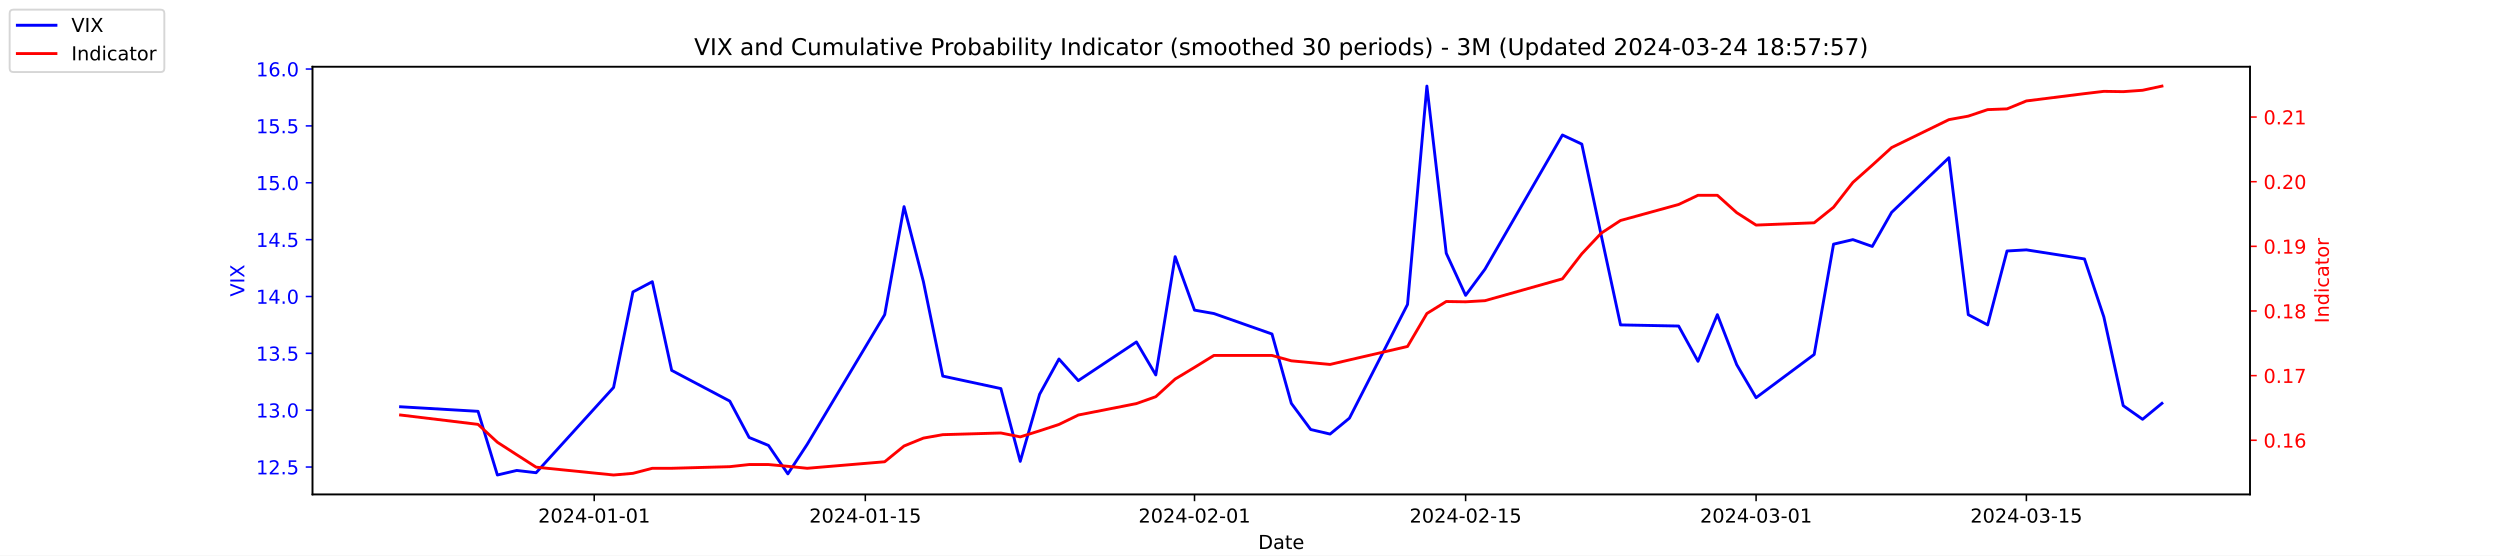
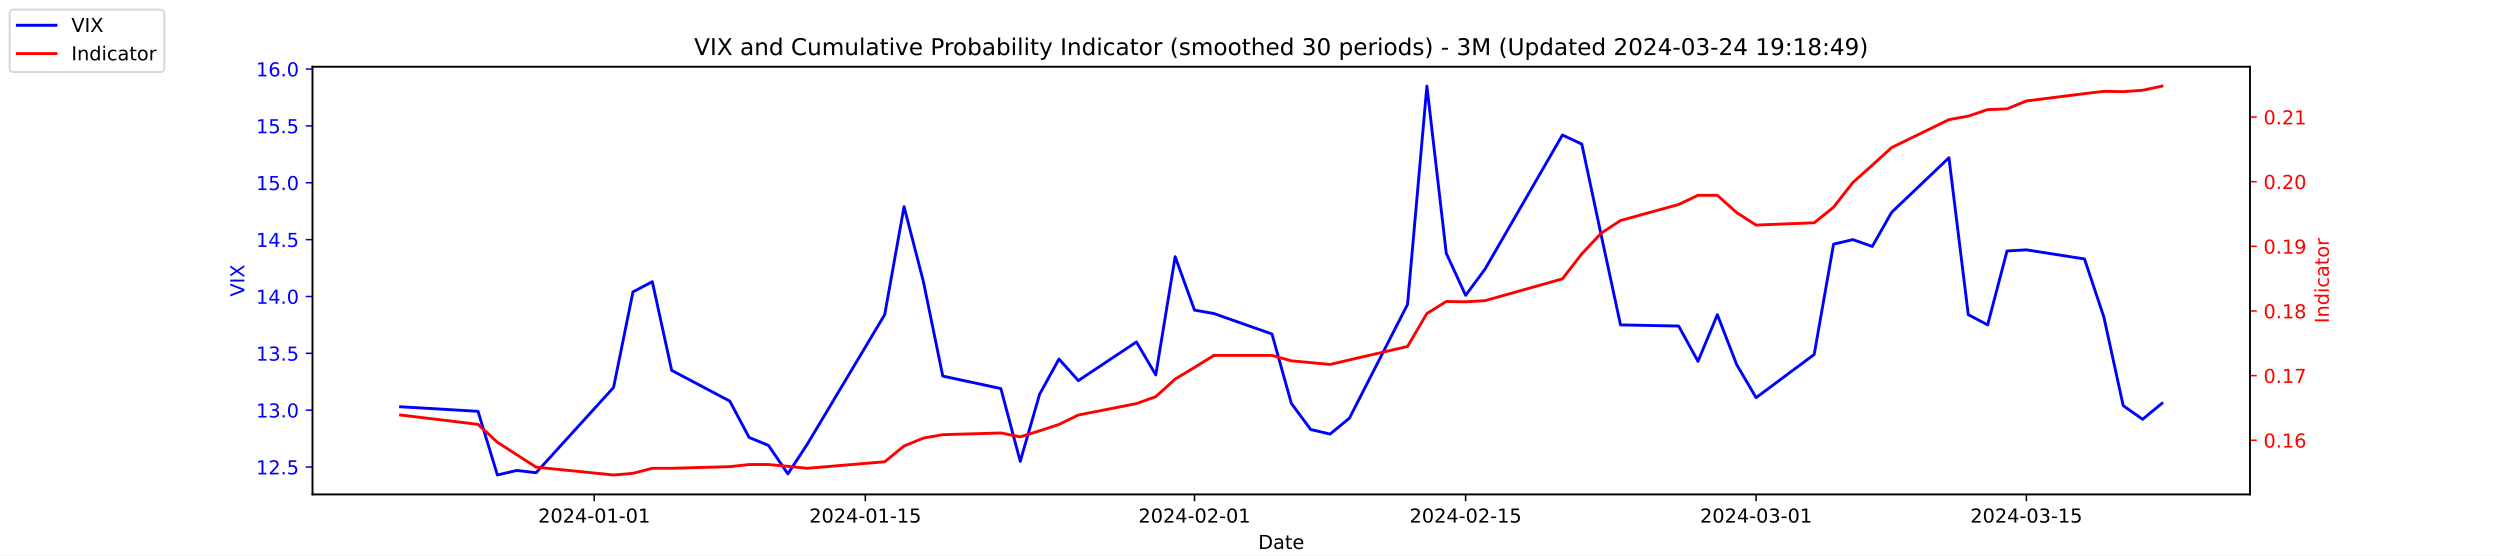
<svg xmlns="http://www.w3.org/2000/svg" xmlns:xlink="http://www.w3.org/1999/xlink" width="1296pt" height="288pt" viewBox="0 0 1296 288" version="1.1">
  <defs>
    <style type="text/css">*{stroke-linejoin: round; stroke-linecap: butt}</style>
  </defs>
  <g id="figure_1">
    <g id="patch_1">
      <path d="M 0 288  L 1296 288  L 1296 0  L 0 0  z " style="fill: #ffffff" />
    </g>
    <g id="axes_1">
      <g id="patch_2">
        <path d="M 162 256.32  L 1166.4 256.32  L 1166.4 34.56  L 162 34.56  z " style="fill: #ffffff" />
      </g>
      <g id="matplotlib.axis_1">
        <g id="xtick_1">
          <g id="line2d_1">
            <defs>
-               <path id="m74b3e42555" d="M 0 0  L 0 3.5  " style="stroke: #000000; stroke-width: 0.8" />
+               <path id="mcdd5b295e4" d="M 0 0  L 0 3.5  " style="stroke: #000000; stroke-width: 0.8" />
            </defs>
            <g>
-               <use xlink:href="#m74b3e42555" x="308.04" y="256.32" style="stroke: #000000; stroke-width: 0.8" />
+               <use xlink:href="#mcdd5b295e4" x="308.04" y="256.32" style="stroke: #000000; stroke-width: 0.8" />
            </g>
          </g>
          <g id="text_1">
            <g transform="translate(278.9824 270.9184) scale(0.1 -0.1)">
              <defs>
                <path id="DejaVuSans-32" d="M 1228 531  L 3431 531  L 3431 0  L 469 0  L 469 531  Q 828 903 1448 1529  Q 2069 2156 2228 2338  Q 2531 2678 2651 2914  Q 2772 3150 2772 3378  Q 2772 3750 2511 3984  Q 2250 4219 1831 4219  Q 1534 4219 1204 4116  Q 875 4013 500 3803  L 500 4441  Q 881 4594 1212 4672  Q 1544 4750 1819 4750  Q 2544 4750 2975 4387  Q 3406 4025 3406 3419  Q 3406 3131 3298 2873  Q 3191 2616 2906 2266  Q 2828 2175 2409 1742  Q 1991 1309 1228 531  z " transform="scale(0.015625)" />
                <path id="DejaVuSans-30" d="M 2034 4250  Q 1547 4250 1301 3770  Q 1056 3291 1056 2328  Q 1056 1369 1301 889  Q 1547 409 2034 409  Q 2525 409 2770 889  Q 3016 1369 3016 2328  Q 3016 3291 2770 3770  Q 2525 4250 2034 4250  z M 2034 4750  Q 2819 4750 3233 4129  Q 3647 3509 3647 2328  Q 3647 1150 3233 529  Q 2819 -91 2034 -91  Q 1250 -91 836 529  Q 422 1150 422 2328  Q 422 3509 836 4129  Q 1250 4750 2034 4750  z " transform="scale(0.015625)" />
                <path id="DejaVuSans-34" d="M 2419 4116  L 825 1625  L 2419 1625  L 2419 4116  z M 2253 4666  L 3047 4666  L 3047 1625  L 3713 1625  L 3713 1100  L 3047 1100  L 3047 0  L 2419 0  L 2419 1100  L 313 1100  L 313 1709  L 2253 4666  z " transform="scale(0.015625)" />
                <path id="DejaVuSans-2d" d="M 313 2009  L 1997 2009  L 1997 1497  L 313 1497  L 313 2009  z " transform="scale(0.015625)" />
                <path id="DejaVuSans-31" d="M 794 531  L 1825 531  L 1825 4091  L 703 3866  L 703 4441  L 1819 4666  L 2450 4666  L 2450 531  L 3481 531  L 3481 0  L 794 0  L 794 531  z " transform="scale(0.015625)" />
              </defs>
              <use xlink:href="#DejaVuSans-32" />
              <use xlink:href="#DejaVuSans-30" x="63.623" />
              <use xlink:href="#DejaVuSans-32" x="127.246" />
              <use xlink:href="#DejaVuSans-34" x="190.869" />
              <use xlink:href="#DejaVuSans-2d" x="254.492" />
              <use xlink:href="#DejaVuSans-30" x="290.576" />
              <use xlink:href="#DejaVuSans-31" x="354.199" />
              <use xlink:href="#DejaVuSans-2d" x="417.822" />
              <use xlink:href="#DejaVuSans-30" x="453.906" />
              <use xlink:href="#DejaVuSans-31" x="517.529" />
            </g>
          </g>
        </g>
        <g id="xtick_2">
          <g id="line2d_2">
            <g>
-               <use xlink:href="#m74b3e42555" x="448.58" y="256.32" style="stroke: #000000; stroke-width: 0.8" />
+               <use xlink:href="#mcdd5b295e4" x="448.58" y="256.32" style="stroke: #000000; stroke-width: 0.8" />
            </g>
          </g>
          <g id="text_2">
            <g transform="translate(419.5222 270.9184) scale(0.1 -0.1)">
              <defs>
                <path id="DejaVuSans-35" d="M 691 4666  L 3169 4666  L 3169 4134  L 1269 4134  L 1269 2991  Q 1406 3038 1543 3061  Q 1681 3084 1819 3084  Q 2600 3084 3056 2656  Q 3513 2228 3513 1497  Q 3513 744 3044 326  Q 2575 -91 1722 -91  Q 1428 -91 1123 -41  Q 819 9 494 109  L 494 744  Q 775 591 1075 516  Q 1375 441 1709 441  Q 2250 441 2565 725  Q 2881 1009 2881 1497  Q 2881 1984 2565 2268  Q 2250 2553 1709 2553  Q 1456 2553 1204 2497  Q 953 2441 691 2322  L 691 4666  z " transform="scale(0.015625)" />
              </defs>
              <use xlink:href="#DejaVuSans-32" />
              <use xlink:href="#DejaVuSans-30" x="63.623" />
              <use xlink:href="#DejaVuSans-32" x="127.246" />
              <use xlink:href="#DejaVuSans-34" x="190.869" />
              <use xlink:href="#DejaVuSans-2d" x="254.492" />
              <use xlink:href="#DejaVuSans-30" x="290.576" />
              <use xlink:href="#DejaVuSans-31" x="354.199" />
              <use xlink:href="#DejaVuSans-2d" x="417.822" />
              <use xlink:href="#DejaVuSans-31" x="453.906" />
              <use xlink:href="#DejaVuSans-35" x="517.529" />
            </g>
          </g>
        </g>
        <g id="xtick_3">
          <g id="line2d_3">
            <g>
-               <use xlink:href="#m74b3e42555" x="619.236" y="256.32" style="stroke: #000000; stroke-width: 0.8" />
+               <use xlink:href="#mcdd5b295e4" x="619.236" y="256.32" style="stroke: #000000; stroke-width: 0.8" />
            </g>
          </g>
          <g id="text_3">
            <g transform="translate(590.1778 270.9184) scale(0.1 -0.1)">
              <use xlink:href="#DejaVuSans-32" />
              <use xlink:href="#DejaVuSans-30" x="63.623" />
              <use xlink:href="#DejaVuSans-32" x="127.246" />
              <use xlink:href="#DejaVuSans-34" x="190.869" />
              <use xlink:href="#DejaVuSans-2d" x="254.492" />
              <use xlink:href="#DejaVuSans-30" x="290.576" />
              <use xlink:href="#DejaVuSans-32" x="354.199" />
              <use xlink:href="#DejaVuSans-2d" x="417.822" />
              <use xlink:href="#DejaVuSans-30" x="453.906" />
              <use xlink:href="#DejaVuSans-31" x="517.529" />
            </g>
          </g>
        </g>
        <g id="xtick_4">
          <g id="line2d_4">
            <g>
-               <use xlink:href="#m74b3e42555" x="759.775" y="256.32" style="stroke: #000000; stroke-width: 0.8" />
+               <use xlink:href="#mcdd5b295e4" x="759.775" y="256.32" style="stroke: #000000; stroke-width: 0.8" />
            </g>
          </g>
          <g id="text_4">
            <g transform="translate(730.7177 270.9184) scale(0.1 -0.1)">
              <use xlink:href="#DejaVuSans-32" />
              <use xlink:href="#DejaVuSans-30" x="63.623" />
              <use xlink:href="#DejaVuSans-32" x="127.246" />
              <use xlink:href="#DejaVuSans-34" x="190.869" />
              <use xlink:href="#DejaVuSans-2d" x="254.492" />
              <use xlink:href="#DejaVuSans-30" x="290.576" />
              <use xlink:href="#DejaVuSans-32" x="354.199" />
              <use xlink:href="#DejaVuSans-2d" x="417.822" />
              <use xlink:href="#DejaVuSans-31" x="453.906" />
              <use xlink:href="#DejaVuSans-35" x="517.529" />
            </g>
          </g>
        </g>
        <g id="xtick_5">
          <g id="line2d_5">
            <g>
-               <use xlink:href="#m74b3e42555" x="910.354" y="256.32" style="stroke: #000000; stroke-width: 0.8" />
+               <use xlink:href="#mcdd5b295e4" x="910.354" y="256.32" style="stroke: #000000; stroke-width: 0.8" />
            </g>
          </g>
          <g id="text_5">
            <g transform="translate(881.2961 270.9184) scale(0.1 -0.1)">
              <defs>
                <path id="DejaVuSans-33" d="M 2597 2516  Q 3050 2419 3304 2112  Q 3559 1806 3559 1356  Q 3559 666 3084 287  Q 2609 -91 1734 -91  Q 1441 -91 1130 -33  Q 819 25 488 141  L 488 750  Q 750 597 1062 519  Q 1375 441 1716 441  Q 2309 441 2620 675  Q 2931 909 2931 1356  Q 2931 1769 2642 2001  Q 2353 2234 1838 2234  L 1294 2234  L 1294 2753  L 1863 2753  Q 2328 2753 2575 2939  Q 2822 3125 2822 3475  Q 2822 3834 2567 4026  Q 2313 4219 1838 4219  Q 1578 4219 1281 4162  Q 984 4106 628 3988  L 628 4550  Q 988 4650 1302 4700  Q 1616 4750 1894 4750  Q 2613 4750 3031 4423  Q 3450 4097 3450 3541  Q 3450 3153 3228 2886  Q 3006 2619 2597 2516  z " transform="scale(0.015625)" />
              </defs>
              <use xlink:href="#DejaVuSans-32" />
              <use xlink:href="#DejaVuSans-30" x="63.623" />
              <use xlink:href="#DejaVuSans-32" x="127.246" />
              <use xlink:href="#DejaVuSans-34" x="190.869" />
              <use xlink:href="#DejaVuSans-2d" x="254.492" />
              <use xlink:href="#DejaVuSans-30" x="290.576" />
              <use xlink:href="#DejaVuSans-33" x="354.199" />
              <use xlink:href="#DejaVuSans-2d" x="417.822" />
              <use xlink:href="#DejaVuSans-30" x="453.906" />
              <use xlink:href="#DejaVuSans-31" x="517.529" />
            </g>
          </g>
        </g>
        <g id="xtick_6">
          <g id="line2d_6">
            <g>
-               <use xlink:href="#m74b3e42555" x="1050.476" y="256.32" style="stroke: #000000; stroke-width: 0.8" />
+               <use xlink:href="#mcdd5b295e4" x="1050.476" y="256.32" style="stroke: #000000; stroke-width: 0.8" />
            </g>
          </g>
          <g id="text_6">
            <g transform="translate(1021.418 270.9184) scale(0.1 -0.1)">
              <use xlink:href="#DejaVuSans-32" />
              <use xlink:href="#DejaVuSans-30" x="63.623" />
              <use xlink:href="#DejaVuSans-32" x="127.246" />
              <use xlink:href="#DejaVuSans-34" x="190.869" />
              <use xlink:href="#DejaVuSans-2d" x="254.492" />
              <use xlink:href="#DejaVuSans-30" x="290.576" />
              <use xlink:href="#DejaVuSans-33" x="354.199" />
              <use xlink:href="#DejaVuSans-2d" x="417.822" />
              <use xlink:href="#DejaVuSans-31" x="453.906" />
              <use xlink:href="#DejaVuSans-35" x="517.529" />
            </g>
          </g>
        </g>
        <g id="text_7">
          <g transform="translate(652.2492 284.5966) scale(0.1 -0.1)">
            <defs>
              <path id="DejaVuSans-44" d="M 1259 4147  L 1259 519  L 2022 519  Q 2988 519 3436 956  Q 3884 1394 3884 2338  Q 3884 3275 3436 3711  Q 2988 4147 2022 4147  L 1259 4147  z M 628 4666  L 1925 4666  Q 3281 4666 3915 4102  Q 4550 3538 4550 2338  Q 4550 1131 3912 565  Q 3275 0 1925 0  L 628 0  L 628 4666  z " transform="scale(0.015625)" />
              <path id="DejaVuSans-61" d="M 2194 1759  Q 1497 1759 1228 1600  Q 959 1441 959 1056  Q 959 750 1161 570  Q 1363 391 1709 391  Q 2188 391 2477 730  Q 2766 1069 2766 1631  L 2766 1759  L 2194 1759  z M 3341 1997  L 3341 0  L 2766 0  L 2766 531  Q 2569 213 2275 61  Q 1981 -91 1556 -91  Q 1019 -91 701 211  Q 384 513 384 1019  Q 384 1609 779 1909  Q 1175 2209 1959 2209  L 2766 2209  L 2766 2266  Q 2766 2663 2505 2880  Q 2244 3097 1772 3097  Q 1472 3097 1187 3025  Q 903 2953 641 2809  L 641 3341  Q 956 3463 1253 3523  Q 1550 3584 1831 3584  Q 2591 3584 2966 3190  Q 3341 2797 3341 1997  z " transform="scale(0.015625)" />
              <path id="DejaVuSans-74" d="M 1172 4494  L 1172 3500  L 2356 3500  L 2356 3053  L 1172 3053  L 1172 1153  Q 1172 725 1289 603  Q 1406 481 1766 481  L 2356 481  L 2356 0  L 1766 0  Q 1100 0 847 248  Q 594 497 594 1153  L 594 3053  L 172 3053  L 172 3500  L 594 3500  L 594 4494  L 1172 4494  z " transform="scale(0.015625)" />
              <path id="DejaVuSans-65" d="M 3597 1894  L 3597 1613  L 953 1613  Q 991 1019 1311 708  Q 1631 397 2203 397  Q 2534 397 2845 478  Q 3156 559 3463 722  L 3463 178  Q 3153 47 2828 -22  Q 2503 -91 2169 -91  Q 1331 -91 842 396  Q 353 884 353 1716  Q 353 2575 817 3079  Q 1281 3584 2069 3584  Q 2775 3584 3186 3129  Q 3597 2675 3597 1894  z M 3022 2063  Q 3016 2534 2758 2815  Q 2500 3097 2075 3097  Q 1594 3097 1305 2825  Q 1016 2553 972 2059  L 3022 2063  z " transform="scale(0.015625)" />
            </defs>
            <use xlink:href="#DejaVuSans-44" />
            <use xlink:href="#DejaVuSans-61" x="77.002" />
            <use xlink:href="#DejaVuSans-74" x="138.281" />
            <use xlink:href="#DejaVuSans-65" x="177.49" />
          </g>
        </g>
      </g>
      <g id="matplotlib.axis_2">
        <g id="ytick_1">
          <g id="line2d_7">
            <defs>
-               <path id="m7eabd8a2c5" d="M 0 0  L -3.5 0  " style="stroke: #0000ff; stroke-width: 0.8" />
+               <path id="m367498efa2" d="M 0 0  L -3.5 0  " style="stroke: #0000ff; stroke-width: 0.8" />
            </defs>
            <g>
-               <use xlink:href="#m7eabd8a2c5" x="162" y="242.114" style="fill: #0000ff; stroke: #0000ff; stroke-width: 0.8" />
+               <use xlink:href="#m367498efa2" x="162" y="242.114" style="fill: #0000ff; stroke: #0000ff; stroke-width: 0.8" />
            </g>
          </g>
          <g id="text_8">
            <g style="fill: #0000ff" transform="translate(132.7344 245.9129) scale(0.1 -0.1)">
              <defs>
                <path id="DejaVuSans-2e" d="M 684 794  L 1344 794  L 1344 0  L 684 0  L 684 794  z " transform="scale(0.015625)" />
              </defs>
              <use xlink:href="#DejaVuSans-31" />
              <use xlink:href="#DejaVuSans-32" x="63.623" />
              <use xlink:href="#DejaVuSans-2e" x="127.246" />
              <use xlink:href="#DejaVuSans-35" x="159.033" />
            </g>
          </g>
        </g>
        <g id="ytick_2">
          <g id="line2d_8">
            <g>
-               <use xlink:href="#m7eabd8a2c5" x="162" y="212.64" style="fill: #0000ff; stroke: #0000ff; stroke-width: 0.8" />
+               <use xlink:href="#m367498efa2" x="162" y="212.64" style="fill: #0000ff; stroke: #0000ff; stroke-width: 0.8" />
            </g>
          </g>
          <g id="text_9">
            <g style="fill: #0000ff" transform="translate(132.7344 216.4392) scale(0.1 -0.1)">
              <use xlink:href="#DejaVuSans-31" />
              <use xlink:href="#DejaVuSans-33" x="63.623" />
              <use xlink:href="#DejaVuSans-2e" x="127.246" />
              <use xlink:href="#DejaVuSans-30" x="159.033" />
            </g>
          </g>
        </g>
        <g id="ytick_3">
          <g id="line2d_9">
            <g>
-               <use xlink:href="#m7eabd8a2c5" x="162" y="183.166" style="fill: #0000ff; stroke: #0000ff; stroke-width: 0.8" />
+               <use xlink:href="#m367498efa2" x="162" y="183.166" style="fill: #0000ff; stroke: #0000ff; stroke-width: 0.8" />
            </g>
          </g>
          <g id="text_10">
            <g style="fill: #0000ff" transform="translate(132.7344 186.9656) scale(0.1 -0.1)">
              <use xlink:href="#DejaVuSans-31" />
              <use xlink:href="#DejaVuSans-33" x="63.623" />
              <use xlink:href="#DejaVuSans-2e" x="127.246" />
              <use xlink:href="#DejaVuSans-35" x="159.033" />
            </g>
          </g>
        </g>
        <g id="ytick_4">
          <g id="line2d_10">
            <g>
-               <use xlink:href="#m7eabd8a2c5" x="162" y="153.693" style="fill: #0000ff; stroke: #0000ff; stroke-width: 0.8" />
+               <use xlink:href="#m367498efa2" x="162" y="153.693" style="fill: #0000ff; stroke: #0000ff; stroke-width: 0.8" />
            </g>
          </g>
          <g id="text_11">
            <g style="fill: #0000ff" transform="translate(132.7344 157.4919) scale(0.1 -0.1)">
              <use xlink:href="#DejaVuSans-31" />
              <use xlink:href="#DejaVuSans-34" x="63.623" />
              <use xlink:href="#DejaVuSans-2e" x="127.246" />
              <use xlink:href="#DejaVuSans-30" x="159.033" />
            </g>
          </g>
        </g>
        <g id="ytick_5">
          <g id="line2d_11">
            <g>
-               <use xlink:href="#m7eabd8a2c5" x="162" y="124.219" style="fill: #0000ff; stroke: #0000ff; stroke-width: 0.8" />
+               <use xlink:href="#m367498efa2" x="162" y="124.219" style="fill: #0000ff; stroke: #0000ff; stroke-width: 0.8" />
            </g>
          </g>
          <g id="text_12">
            <g style="fill: #0000ff" transform="translate(132.7344 128.0182) scale(0.1 -0.1)">
              <use xlink:href="#DejaVuSans-31" />
              <use xlink:href="#DejaVuSans-34" x="63.623" />
              <use xlink:href="#DejaVuSans-2e" x="127.246" />
              <use xlink:href="#DejaVuSans-35" x="159.033" />
            </g>
          </g>
        </g>
        <g id="ytick_6">
          <g id="line2d_12">
            <g>
-               <use xlink:href="#m7eabd8a2c5" x="162" y="94.745" style="fill: #0000ff; stroke: #0000ff; stroke-width: 0.8" />
+               <use xlink:href="#m367498efa2" x="162" y="94.745" style="fill: #0000ff; stroke: #0000ff; stroke-width: 0.8" />
            </g>
          </g>
          <g id="text_13">
            <g style="fill: #0000ff" transform="translate(132.7344 98.5445) scale(0.1 -0.1)">
              <use xlink:href="#DejaVuSans-31" />
              <use xlink:href="#DejaVuSans-35" x="63.623" />
              <use xlink:href="#DejaVuSans-2e" x="127.246" />
              <use xlink:href="#DejaVuSans-30" x="159.033" />
            </g>
          </g>
        </g>
        <g id="ytick_7">
          <g id="line2d_13">
            <g>
-               <use xlink:href="#m7eabd8a2c5" x="162" y="65.272" style="fill: #0000ff; stroke: #0000ff; stroke-width: 0.8" />
+               <use xlink:href="#m367498efa2" x="162" y="65.272" style="fill: #0000ff; stroke: #0000ff; stroke-width: 0.8" />
            </g>
          </g>
          <g id="text_14">
            <g style="fill: #0000ff" transform="translate(132.7344 69.07082) scale(0.1 -0.1)">
              <use xlink:href="#DejaVuSans-31" />
              <use xlink:href="#DejaVuSans-35" x="63.623" />
              <use xlink:href="#DejaVuSans-2e" x="127.246" />
              <use xlink:href="#DejaVuSans-35" x="159.033" />
            </g>
          </g>
        </g>
        <g id="ytick_8">
          <g id="line2d_14">
            <g>
-               <use xlink:href="#m7eabd8a2c5" x="162" y="35.798" style="fill: #0000ff; stroke: #0000ff; stroke-width: 0.8" />
+               <use xlink:href="#m367498efa2" x="162" y="35.798" style="fill: #0000ff; stroke: #0000ff; stroke-width: 0.8" />
            </g>
          </g>
          <g id="text_15">
            <g style="fill: #0000ff" transform="translate(132.7344 39.59714) scale(0.1 -0.1)">
              <defs>
                <path id="DejaVuSans-36" d="M 2113 2584  Q 1688 2584 1439 2293  Q 1191 2003 1191 1497  Q 1191 994 1439 701  Q 1688 409 2113 409  Q 2538 409 2786 701  Q 3034 994 3034 1497  Q 3034 2003 2786 2293  Q 2538 2584 2113 2584  z M 3366 4563  L 3366 3988  Q 3128 4100 2886 4159  Q 2644 4219 2406 4219  Q 1781 4219 1451 3797  Q 1122 3375 1075 2522  Q 1259 2794 1537 2939  Q 1816 3084 2150 3084  Q 2853 3084 3261 2657  Q 3669 2231 3669 1497  Q 3669 778 3244 343  Q 2819 -91 2113 -91  Q 1303 -91 875 529  Q 447 1150 447 2328  Q 447 3434 972 4092  Q 1497 4750 2381 4750  Q 2619 4750 2861 4703  Q 3103 4656 3366 4563  z " transform="scale(0.015625)" />
              </defs>
              <use xlink:href="#DejaVuSans-31" />
              <use xlink:href="#DejaVuSans-36" x="63.623" />
              <use xlink:href="#DejaVuSans-2e" x="127.246" />
              <use xlink:href="#DejaVuSans-30" x="159.033" />
            </g>
          </g>
        </g>
        <g id="text_16">
          <g style="fill: #0000ff" transform="translate(126.6547 153.7603) rotate(-90) scale(0.1 -0.1)">
            <defs>
              <path id="DejaVuSans-56" d="M 1831 0  L 50 4666  L 709 4666  L 2188 738  L 3669 4666  L 4325 4666  L 2547 0  L 1831 0  z " transform="scale(0.015625)" />
              <path id="DejaVuSans-49" d="M 628 4666  L 1259 4666  L 1259 0  L 628 0  L 628 4666  z " transform="scale(0.015625)" />
              <path id="DejaVuSans-58" d="M 403 4666  L 1081 4666  L 2241 2931  L 3406 4666  L 4084 4666  L 2584 2425  L 4184 0  L 3506 0  L 2194 1984  L 872 0  L 191 0  L 1856 2491  L 403 4666  z " transform="scale(0.015625)" />
            </defs>
            <use xlink:href="#DejaVuSans-56" />
            <use xlink:href="#DejaVuSans-49" x="68.408" />
            <use xlink:href="#DejaVuSans-58" x="97.9" />
          </g>
        </g>
      </g>
      <g id="line2d_15">
-         <path d="M 207.655 210.872  L 247.809 213.23  L 257.847 246.24  L 267.886 243.882  L 277.924 245.061  L 318.079 200.851  L 328.117 151.335  L 338.156 146.029  L 348.194 192.008  L 378.31 207.924  L 388.349 226.787  L 398.387 230.914  L 408.426 245.651  L 418.464 230.324  L 458.619 163.124  L 468.657 107.124  L 478.696 146.029  L 488.734 194.956  L 518.85 201.44  L 528.889 239.166  L 538.927 204.387  L 548.966 186.114  L 559.004 197.314  L 589.12 177.272  L 599.158 194.366  L 609.197 133.061  L 619.236 160.766  L 629.274 162.535  L 659.39 173.145  L 669.428 209.103  L 679.467 222.661  L 689.506 225.019  L 699.544 216.766  L 729.66 157.819  L 739.698 44.64  L 749.737 131.293  L 759.775 153.103  L 769.814 139.545  L 809.968 69.987  L 820.007 74.703  L 830.045 121.861  L 840.084 168.429  L 870.2 169.019  L 880.238 187.293  L 890.277 163.124  L 900.315 189.061  L 910.354 206.156  L 940.47 183.756  L 950.508 126.577  L 960.547 124.219  L 970.585 127.756  L 980.624 110.072  L 1010.321 81.777  L 1020.36 163.124  L 1030.398 168.429  L 1040.437 130.114  L 1050.476 129.524  L 1080.591 134.24  L 1090.63 164.303  L 1100.668 210.282  L 1110.707 217.356  L 1120.745 209.103  " clip-path="url(#pe6e6f83415)" style="fill: none; stroke: #0000ff; stroke-width: 1.5; stroke-linecap: square" />
+         <path d="M 207.655 210.872  L 247.809 213.23  L 257.847 246.24  L 267.886 243.882  L 277.924 245.061  L 318.079 200.851  L 328.117 151.335  L 338.156 146.029  L 348.194 192.008  L 378.31 207.924  L 388.349 226.787  L 398.387 230.914  L 408.426 245.651  L 418.464 230.324  L 458.619 163.124  L 468.657 107.124  L 478.696 146.029  L 488.734 194.956  L 518.85 201.44  L 528.889 239.166  L 538.927 204.387  L 548.966 186.114  L 559.004 197.314  L 589.12 177.272  L 599.158 194.366  L 609.197 133.061  L 619.236 160.766  L 629.274 162.535  L 659.39 173.145  L 669.428 209.103  L 679.467 222.661  L 689.506 225.019  L 699.544 216.766  L 729.66 157.819  L 739.698 44.64  L 749.737 131.293  L 759.775 153.103  L 769.814 139.545  L 809.968 69.987  L 820.007 74.703  L 830.045 121.861  L 840.084 168.429  L 870.2 169.019  L 880.238 187.293  L 890.277 163.124  L 900.315 189.061  L 910.354 206.156  L 940.47 183.756  L 950.508 126.577  L 960.547 124.219  L 970.585 127.756  L 980.624 110.072  L 1010.321 81.777  L 1020.36 163.124  L 1030.398 168.429  L 1040.437 130.114  L 1050.476 129.524  L 1080.591 134.24  L 1090.63 164.303  L 1100.668 210.282  L 1110.707 217.356  L 1120.745 209.103  " clip-path="url(#p7dc8c44adb)" style="fill: none; stroke: #0000ff; stroke-width: 1.5; stroke-linecap: square" />
      </g>
      <g id="patch_3">
        <path d="M 162 256.32  L 162 34.56  " style="fill: none; stroke: #000000; stroke-width: 0.8; stroke-linejoin: miter; stroke-linecap: square" />
      </g>
      <g id="patch_4">
        <path d="M 1166.4 256.32  L 1166.4 34.56  " style="fill: none; stroke: #000000; stroke-width: 0.8; stroke-linejoin: miter; stroke-linecap: square" />
      </g>
      <g id="patch_5">
        <path d="M 162 256.32  L 1166.4 256.32  " style="fill: none; stroke: #000000; stroke-width: 0.8; stroke-linejoin: miter; stroke-linecap: square" />
      </g>
      <g id="patch_6">
        <path d="M 162 34.56  L 1166.4 34.56  " style="fill: none; stroke: #000000; stroke-width: 0.8; stroke-linejoin: miter; stroke-linecap: square" />
      </g>
    </g>
    <g id="axes_2">
      <g id="matplotlib.axis_3">
        <g id="ytick_9">
          <g id="line2d_16">
            <defs>
-               <path id="m04d8d08266" d="M 0 0  L 3.5 0  " style="stroke: #ff0000; stroke-width: 0.8" />
+               <path id="m439f63162d" d="M 0 0  L 3.5 0  " style="stroke: #ff0000; stroke-width: 0.8" />
            </defs>
            <g>
-               <use xlink:href="#m04d8d08266" x="1166.4" y="228.231" style="fill: #ff0000; stroke: #ff0000; stroke-width: 0.8" />
+               <use xlink:href="#m439f63162d" x="1166.4" y="228.231" style="fill: #ff0000; stroke: #ff0000; stroke-width: 0.8" />
            </g>
          </g>
          <g id="text_17">
            <g style="fill: #ff0000" transform="translate(1173.4 232.0299) scale(0.1 -0.1)">
              <use xlink:href="#DejaVuSans-30" />
              <use xlink:href="#DejaVuSans-2e" x="63.623" />
              <use xlink:href="#DejaVuSans-31" x="95.41" />
              <use xlink:href="#DejaVuSans-36" x="159.033" />
            </g>
          </g>
        </g>
        <g id="ytick_10">
          <g id="line2d_17">
            <g>
-               <use xlink:href="#m04d8d08266" x="1166.4" y="194.72" style="fill: #ff0000; stroke: #ff0000; stroke-width: 0.8" />
+               <use xlink:href="#m439f63162d" x="1166.4" y="194.72" style="fill: #ff0000; stroke: #ff0000; stroke-width: 0.8" />
            </g>
          </g>
          <g id="text_18">
            <g style="fill: #ff0000" transform="translate(1173.4 198.5188) scale(0.1 -0.1)">
              <defs>
                <path id="DejaVuSans-37" d="M 525 4666  L 3525 4666  L 3525 4397  L 1831 0  L 1172 0  L 2766 4134  L 525 4134  L 525 4666  z " transform="scale(0.015625)" />
              </defs>
              <use xlink:href="#DejaVuSans-30" />
              <use xlink:href="#DejaVuSans-2e" x="63.623" />
              <use xlink:href="#DejaVuSans-31" x="95.41" />
              <use xlink:href="#DejaVuSans-37" x="159.033" />
            </g>
          </g>
        </g>
        <g id="ytick_11">
          <g id="line2d_18">
            <g>
-               <use xlink:href="#m04d8d08266" x="1166.4" y="161.208" style="fill: #ff0000; stroke: #ff0000; stroke-width: 0.8" />
+               <use xlink:href="#m439f63162d" x="1166.4" y="161.208" style="fill: #ff0000; stroke: #ff0000; stroke-width: 0.8" />
            </g>
          </g>
          <g id="text_19">
            <g style="fill: #ff0000" transform="translate(1173.4 165.0077) scale(0.1 -0.1)">
              <defs>
                <path id="DejaVuSans-38" d="M 2034 2216  Q 1584 2216 1326 1975  Q 1069 1734 1069 1313  Q 1069 891 1326 650  Q 1584 409 2034 409  Q 2484 409 2743 651  Q 3003 894 3003 1313  Q 3003 1734 2745 1975  Q 2488 2216 2034 2216  z M 1403 2484  Q 997 2584 770 2862  Q 544 3141 544 3541  Q 544 4100 942 4425  Q 1341 4750 2034 4750  Q 2731 4750 3128 4425  Q 3525 4100 3525 3541  Q 3525 3141 3298 2862  Q 3072 2584 2669 2484  Q 3125 2378 3379 2068  Q 3634 1759 3634 1313  Q 3634 634 3220 271  Q 2806 -91 2034 -91  Q 1263 -91 848 271  Q 434 634 434 1313  Q 434 1759 690 2068  Q 947 2378 1403 2484  z M 1172 3481  Q 1172 3119 1398 2916  Q 1625 2713 2034 2713  Q 2441 2713 2670 2916  Q 2900 3119 2900 3481  Q 2900 3844 2670 4047  Q 2441 4250 2034 4250  Q 1625 4250 1398 4047  Q 1172 3844 1172 3481  z " transform="scale(0.015625)" />
              </defs>
              <use xlink:href="#DejaVuSans-30" />
              <use xlink:href="#DejaVuSans-2e" x="63.623" />
              <use xlink:href="#DejaVuSans-31" x="95.41" />
              <use xlink:href="#DejaVuSans-38" x="159.033" />
            </g>
          </g>
        </g>
        <g id="ytick_12">
          <g id="line2d_19">
            <g>
-               <use xlink:href="#m04d8d08266" x="1166.4" y="127.697" style="fill: #ff0000; stroke: #ff0000; stroke-width: 0.8" />
+               <use xlink:href="#m439f63162d" x="1166.4" y="127.697" style="fill: #ff0000; stroke: #ff0000; stroke-width: 0.8" />
            </g>
          </g>
          <g id="text_20">
            <g style="fill: #ff0000" transform="translate(1173.4 131.4966) scale(0.1 -0.1)">
              <defs>
                <path id="DejaVuSans-39" d="M 703 97  L 703 672  Q 941 559 1184 500  Q 1428 441 1663 441  Q 2288 441 2617 861  Q 2947 1281 2994 2138  Q 2813 1869 2534 1725  Q 2256 1581 1919 1581  Q 1219 1581 811 2004  Q 403 2428 403 3163  Q 403 3881 828 4315  Q 1253 4750 1959 4750  Q 2769 4750 3195 4129  Q 3622 3509 3622 2328  Q 3622 1225 3098 567  Q 2575 -91 1691 -91  Q 1453 -91 1209 -44  Q 966 3 703 97  z M 1959 2075  Q 2384 2075 2632 2365  Q 2881 2656 2881 3163  Q 2881 3666 2632 3958  Q 2384 4250 1959 4250  Q 1534 4250 1286 3958  Q 1038 3666 1038 3163  Q 1038 2656 1286 2365  Q 1534 2075 1959 2075  z " transform="scale(0.015625)" />
              </defs>
              <use xlink:href="#DejaVuSans-30" />
              <use xlink:href="#DejaVuSans-2e" x="63.623" />
              <use xlink:href="#DejaVuSans-31" x="95.41" />
              <use xlink:href="#DejaVuSans-39" x="159.033" />
            </g>
          </g>
        </g>
        <g id="ytick_13">
          <g id="line2d_20">
            <g>
-               <use xlink:href="#m04d8d08266" x="1166.4" y="94.186" style="fill: #ff0000; stroke: #ff0000; stroke-width: 0.8" />
+               <use xlink:href="#m439f63162d" x="1166.4" y="94.186" style="fill: #ff0000; stroke: #ff0000; stroke-width: 0.8" />
            </g>
          </g>
          <g id="text_21">
            <g style="fill: #ff0000" transform="translate(1173.4 97.98544) scale(0.1 -0.1)">
              <use xlink:href="#DejaVuSans-30" />
              <use xlink:href="#DejaVuSans-2e" x="63.623" />
              <use xlink:href="#DejaVuSans-32" x="95.41" />
              <use xlink:href="#DejaVuSans-30" x="159.033" />
            </g>
          </g>
        </g>
        <g id="ytick_14">
          <g id="line2d_21">
            <g>
-               <use xlink:href="#m04d8d08266" x="1166.4" y="60.675" style="fill: #ff0000; stroke: #ff0000; stroke-width: 0.8" />
+               <use xlink:href="#m439f63162d" x="1166.4" y="60.675" style="fill: #ff0000; stroke: #ff0000; stroke-width: 0.8" />
            </g>
          </g>
          <g id="text_22">
            <g style="fill: #ff0000" transform="translate(1173.4 64.47432) scale(0.1 -0.1)">
              <use xlink:href="#DejaVuSans-30" />
              <use xlink:href="#DejaVuSans-2e" x="63.623" />
              <use xlink:href="#DejaVuSans-32" x="95.41" />
              <use xlink:href="#DejaVuSans-31" x="159.033" />
            </g>
          </g>
        </g>
        <g id="text_23">
          <g style="fill: #ff0000" transform="translate(1207.264 167.5353) rotate(-90) scale(0.1 -0.1)">
            <defs>
              <path id="DejaVuSans-6e" d="M 3513 2113  L 3513 0  L 2938 0  L 2938 2094  Q 2938 2591 2744 2837  Q 2550 3084 2163 3084  Q 1697 3084 1428 2787  Q 1159 2491 1159 1978  L 1159 0  L 581 0  L 581 3500  L 1159 3500  L 1159 2956  Q 1366 3272 1645 3428  Q 1925 3584 2291 3584  Q 2894 3584 3203 3211  Q 3513 2838 3513 2113  z " transform="scale(0.015625)" />
              <path id="DejaVuSans-64" d="M 2906 2969  L 2906 4863  L 3481 4863  L 3481 0  L 2906 0  L 2906 525  Q 2725 213 2448 61  Q 2172 -91 1784 -91  Q 1150 -91 751 415  Q 353 922 353 1747  Q 353 2572 751 3078  Q 1150 3584 1784 3584  Q 2172 3584 2448 3432  Q 2725 3281 2906 2969  z M 947 1747  Q 947 1113 1208 752  Q 1469 391 1925 391  Q 2381 391 2643 752  Q 2906 1113 2906 1747  Q 2906 2381 2643 2742  Q 2381 3103 1925 3103  Q 1469 3103 1208 2742  Q 947 2381 947 1747  z " transform="scale(0.015625)" />
              <path id="DejaVuSans-69" d="M 603 3500  L 1178 3500  L 1178 0  L 603 0  L 603 3500  z M 603 4863  L 1178 4863  L 1178 4134  L 603 4134  L 603 4863  z " transform="scale(0.015625)" />
              <path id="DejaVuSans-63" d="M 3122 3366  L 3122 2828  Q 2878 2963 2633 3030  Q 2388 3097 2138 3097  Q 1578 3097 1268 2742  Q 959 2388 959 1747  Q 959 1106 1268 751  Q 1578 397 2138 397  Q 2388 397 2633 464  Q 2878 531 3122 666  L 3122 134  Q 2881 22 2623 -34  Q 2366 -91 2075 -91  Q 1284 -91 818 406  Q 353 903 353 1747  Q 353 2603 823 3093  Q 1294 3584 2113 3584  Q 2378 3584 2631 3529  Q 2884 3475 3122 3366  z " transform="scale(0.015625)" />
              <path id="DejaVuSans-6f" d="M 1959 3097  Q 1497 3097 1228 2736  Q 959 2375 959 1747  Q 959 1119 1226 758  Q 1494 397 1959 397  Q 2419 397 2687 759  Q 2956 1122 2956 1747  Q 2956 2369 2687 2733  Q 2419 3097 1959 3097  z M 1959 3584  Q 2709 3584 3137 3096  Q 3566 2609 3566 1747  Q 3566 888 3137 398  Q 2709 -91 1959 -91  Q 1206 -91 779 398  Q 353 888 353 1747  Q 353 2609 779 3096  Q 1206 3584 1959 3584  z " transform="scale(0.015625)" />
              <path id="DejaVuSans-72" d="M 2631 2963  Q 2534 3019 2420 3045  Q 2306 3072 2169 3072  Q 1681 3072 1420 2755  Q 1159 2438 1159 1844  L 1159 0  L 581 0  L 581 3500  L 1159 3500  L 1159 2956  Q 1341 3275 1631 3429  Q 1922 3584 2338 3584  Q 2397 3584 2469 3576  Q 2541 3569 2628 3553  L 2631 2963  z " transform="scale(0.015625)" />
            </defs>
            <use xlink:href="#DejaVuSans-49" />
            <use xlink:href="#DejaVuSans-6e" x="29.492" />
            <use xlink:href="#DejaVuSans-64" x="92.871" />
            <use xlink:href="#DejaVuSans-69" x="156.348" />
            <use xlink:href="#DejaVuSans-63" x="184.131" />
            <use xlink:href="#DejaVuSans-61" x="239.111" />
            <use xlink:href="#DejaVuSans-74" x="300.391" />
            <use xlink:href="#DejaVuSans-6f" x="339.6" />
            <use xlink:href="#DejaVuSans-72" x="400.781" />
          </g>
        </g>
      </g>
      <g id="line2d_22">
-         <path d="M 207.655 215.148  L 247.809 219.996  L 257.847 229.262  L 267.886 235.742  L 277.924 242.177  L 318.079 246.24  L 328.117 245.376  L 338.156 242.762  L 348.194 242.762  L 378.31 241.92  L 388.349 240.817  L 398.387 240.817  L 408.426 241.737  L 418.464 242.762  L 458.619 239.374  L 468.657 231.2  L 478.696 227.11  L 488.734 225.333  L 518.85 224.46  L 528.889 226.48  L 538.927 223.342  L 548.966 220.036  L 559.004 215.148  L 589.12 209.214  L 599.158 205.645  L 609.197 196.491  L 619.236 190.458  L 629.274 184.263  L 659.39 184.263  L 669.428 187.052  L 679.467 187.99  L 689.506 188.924  L 699.544 186.582  L 729.66 179.604  L 739.698 162.518  L 749.737 156.297  L 759.775 156.457  L 769.814 155.869  L 809.968 144.545  L 820.007 131.575  L 830.045 120.882  L 840.084 114.302  L 870.2 106.007  L 880.238 101.235  L 890.277 101.235  L 900.315 110.25  L 910.354 116.68  L 940.47 115.494  L 950.508 107.429  L 960.547 94.56  L 970.585 85.636  L 980.624 76.493  L 1010.321 62.021  L 1020.36 60.198  L 1030.398 56.827  L 1040.437 56.442  L 1050.476 52.325  L 1080.591 48.546  L 1090.63 47.356  L 1100.668 47.515  L 1110.707 46.799  L 1120.745 44.64  " clip-path="url(#pe6e6f83415)" style="fill: none; stroke: #ff0000; stroke-width: 1.5; stroke-linecap: square" />
+         <path d="M 207.655 215.148  L 247.809 219.996  L 257.847 229.262  L 267.886 235.742  L 277.924 242.177  L 318.079 246.24  L 328.117 245.376  L 338.156 242.762  L 348.194 242.762  L 378.31 241.92  L 388.349 240.817  L 398.387 240.817  L 408.426 241.737  L 418.464 242.762  L 458.619 239.374  L 468.657 231.2  L 478.696 227.11  L 488.734 225.333  L 518.85 224.46  L 528.889 226.48  L 538.927 223.342  L 548.966 220.036  L 559.004 215.148  L 589.12 209.214  L 599.158 205.645  L 609.197 196.491  L 619.236 190.458  L 629.274 184.263  L 659.39 184.263  L 669.428 187.052  L 679.467 187.99  L 689.506 188.924  L 699.544 186.582  L 729.66 179.604  L 739.698 162.518  L 749.737 156.297  L 759.775 156.457  L 769.814 155.869  L 809.968 144.545  L 820.007 131.575  L 830.045 120.882  L 840.084 114.302  L 870.2 106.007  L 880.238 101.235  L 890.277 101.235  L 900.315 110.25  L 910.354 116.68  L 940.47 115.494  L 950.508 107.429  L 960.547 94.56  L 970.585 85.636  L 980.624 76.493  L 1010.321 62.021  L 1020.36 60.198  L 1030.398 56.827  L 1040.437 56.442  L 1050.476 52.325  L 1080.591 48.546  L 1090.63 47.356  L 1100.668 47.515  L 1110.707 46.799  L 1120.745 44.64  " clip-path="url(#p7dc8c44adb)" style="fill: none; stroke: #ff0000; stroke-width: 1.5; stroke-linecap: square" />
      </g>
      <g id="patch_7">
        <path d="M 162 256.32  L 162 34.56  " style="fill: none; stroke: #000000; stroke-width: 0.8; stroke-linejoin: miter; stroke-linecap: square" />
      </g>
      <g id="patch_8">
        <path d="M 1166.4 256.32  L 1166.4 34.56  " style="fill: none; stroke: #000000; stroke-width: 0.8; stroke-linejoin: miter; stroke-linecap: square" />
      </g>
      <g id="patch_9">
        <path d="M 162 256.32  L 1166.4 256.32  " style="fill: none; stroke: #000000; stroke-width: 0.8; stroke-linejoin: miter; stroke-linecap: square" />
      </g>
      <g id="patch_10">
        <path d="M 162 34.56  L 1166.4 34.56  " style="fill: none; stroke: #000000; stroke-width: 0.8; stroke-linejoin: miter; stroke-linecap: square" />
      </g>
      <g id="text_24">
        <g transform="translate(359.8481 28.56) scale(0.12 -0.12)">
          <defs>
            <path id="DejaVuSans-20" transform="scale(0.015625)" />
            <path id="DejaVuSans-43" d="M 4122 4306  L 4122 3641  Q 3803 3938 3442 4084  Q 3081 4231 2675 4231  Q 1875 4231 1450 3742  Q 1025 3253 1025 2328  Q 1025 1406 1450 917  Q 1875 428 2675 428  Q 3081 428 3442 575  Q 3803 722 4122 1019  L 4122 359  Q 3791 134 3420 21  Q 3050 -91 2638 -91  Q 1578 -91 968 557  Q 359 1206 359 2328  Q 359 3453 968 4101  Q 1578 4750 2638 4750  Q 3056 4750 3426 4639  Q 3797 4528 4122 4306  z " transform="scale(0.015625)" />
            <path id="DejaVuSans-75" d="M 544 1381  L 544 3500  L 1119 3500  L 1119 1403  Q 1119 906 1312 657  Q 1506 409 1894 409  Q 2359 409 2629 706  Q 2900 1003 2900 1516  L 2900 3500  L 3475 3500  L 3475 0  L 2900 0  L 2900 538  Q 2691 219 2414 64  Q 2138 -91 1772 -91  Q 1169 -91 856 284  Q 544 659 544 1381  z M 1991 3584  L 1991 3584  z " transform="scale(0.015625)" />
            <path id="DejaVuSans-6d" d="M 3328 2828  Q 3544 3216 3844 3400  Q 4144 3584 4550 3584  Q 5097 3584 5394 3201  Q 5691 2819 5691 2113  L 5691 0  L 5113 0  L 5113 2094  Q 5113 2597 4934 2840  Q 4756 3084 4391 3084  Q 3944 3084 3684 2787  Q 3425 2491 3425 1978  L 3425 0  L 2847 0  L 2847 2094  Q 2847 2600 2669 2842  Q 2491 3084 2119 3084  Q 1678 3084 1418 2786  Q 1159 2488 1159 1978  L 1159 0  L 581 0  L 581 3500  L 1159 3500  L 1159 2956  Q 1356 3278 1631 3431  Q 1906 3584 2284 3584  Q 2666 3584 2933 3390  Q 3200 3197 3328 2828  z " transform="scale(0.015625)" />
            <path id="DejaVuSans-6c" d="M 603 4863  L 1178 4863  L 1178 0  L 603 0  L 603 4863  z " transform="scale(0.015625)" />
            <path id="DejaVuSans-76" d="M 191 3500  L 800 3500  L 1894 563  L 2988 3500  L 3597 3500  L 2284 0  L 1503 0  L 191 3500  z " transform="scale(0.015625)" />
            <path id="DejaVuSans-50" d="M 1259 4147  L 1259 2394  L 2053 2394  Q 2494 2394 2734 2622  Q 2975 2850 2975 3272  Q 2975 3691 2734 3919  Q 2494 4147 2053 4147  L 1259 4147  z M 628 4666  L 2053 4666  Q 2838 4666 3239 4311  Q 3641 3956 3641 3272  Q 3641 2581 3239 2228  Q 2838 1875 2053 1875  L 1259 1875  L 1259 0  L 628 0  L 628 4666  z " transform="scale(0.015625)" />
            <path id="DejaVuSans-62" d="M 3116 1747  Q 3116 2381 2855 2742  Q 2594 3103 2138 3103  Q 1681 3103 1420 2742  Q 1159 2381 1159 1747  Q 1159 1113 1420 752  Q 1681 391 2138 391  Q 2594 391 2855 752  Q 3116 1113 3116 1747  z M 1159 2969  Q 1341 3281 1617 3432  Q 1894 3584 2278 3584  Q 2916 3584 3314 3078  Q 3713 2572 3713 1747  Q 3713 922 3314 415  Q 2916 -91 2278 -91  Q 1894 -91 1617 61  Q 1341 213 1159 525  L 1159 0  L 581 0  L 581 4863  L 1159 4863  L 1159 2969  z " transform="scale(0.015625)" />
            <path id="DejaVuSans-79" d="M 2059 -325  Q 1816 -950 1584 -1140  Q 1353 -1331 966 -1331  L 506 -1331  L 506 -850  L 844 -850  Q 1081 -850 1212 -737  Q 1344 -625 1503 -206  L 1606 56  L 191 3500  L 800 3500  L 1894 763  L 2988 3500  L 3597 3500  L 2059 -325  z " transform="scale(0.015625)" />
            <path id="DejaVuSans-28" d="M 1984 4856  Q 1566 4138 1362 3434  Q 1159 2731 1159 2009  Q 1159 1288 1364 580  Q 1569 -128 1984 -844  L 1484 -844  Q 1016 -109 783 600  Q 550 1309 550 2009  Q 550 2706 781 3412  Q 1013 4119 1484 4856  L 1984 4856  z " transform="scale(0.015625)" />
            <path id="DejaVuSans-73" d="M 2834 3397  L 2834 2853  Q 2591 2978 2328 3040  Q 2066 3103 1784 3103  Q 1356 3103 1142 2972  Q 928 2841 928 2578  Q 928 2378 1081 2264  Q 1234 2150 1697 2047  L 1894 2003  Q 2506 1872 2764 1633  Q 3022 1394 3022 966  Q 3022 478 2636 193  Q 2250 -91 1575 -91  Q 1294 -91 989 -36  Q 684 19 347 128  L 347 722  Q 666 556 975 473  Q 1284 391 1588 391  Q 1994 391 2212 530  Q 2431 669 2431 922  Q 2431 1156 2273 1281  Q 2116 1406 1581 1522  L 1381 1569  Q 847 1681 609 1914  Q 372 2147 372 2553  Q 372 3047 722 3315  Q 1072 3584 1716 3584  Q 2034 3584 2315 3537  Q 2597 3491 2834 3397  z " transform="scale(0.015625)" />
            <path id="DejaVuSans-68" d="M 3513 2113  L 3513 0  L 2938 0  L 2938 2094  Q 2938 2591 2744 2837  Q 2550 3084 2163 3084  Q 1697 3084 1428 2787  Q 1159 2491 1159 1978  L 1159 0  L 581 0  L 581 4863  L 1159 4863  L 1159 2956  Q 1366 3272 1645 3428  Q 1925 3584 2291 3584  Q 2894 3584 3203 3211  Q 3513 2838 3513 2113  z " transform="scale(0.015625)" />
            <path id="DejaVuSans-70" d="M 1159 525  L 1159 -1331  L 581 -1331  L 581 3500  L 1159 3500  L 1159 2969  Q 1341 3281 1617 3432  Q 1894 3584 2278 3584  Q 2916 3584 3314 3078  Q 3713 2572 3713 1747  Q 3713 922 3314 415  Q 2916 -91 2278 -91  Q 1894 -91 1617 61  Q 1341 213 1159 525  z M 3116 1747  Q 3116 2381 2855 2742  Q 2594 3103 2138 3103  Q 1681 3103 1420 2742  Q 1159 2381 1159 1747  Q 1159 1113 1420 752  Q 1681 391 2138 391  Q 2594 391 2855 752  Q 3116 1113 3116 1747  z " transform="scale(0.015625)" />
            <path id="DejaVuSans-29" d="M 513 4856  L 1013 4856  Q 1481 4119 1714 3412  Q 1947 2706 1947 2009  Q 1947 1309 1714 600  Q 1481 -109 1013 -844  L 513 -844  Q 928 -128 1133 580  Q 1338 1288 1338 2009  Q 1338 2731 1133 3434  Q 928 4138 513 4856  z " transform="scale(0.015625)" />
            <path id="DejaVuSans-4d" d="M 628 4666  L 1569 4666  L 2759 1491  L 3956 4666  L 4897 4666  L 4897 0  L 4281 0  L 4281 4097  L 3078 897  L 2444 897  L 1241 4097  L 1241 0  L 628 0  L 628 4666  z " transform="scale(0.015625)" />
            <path id="DejaVuSans-55" d="M 556 4666  L 1191 4666  L 1191 1831  Q 1191 1081 1462 751  Q 1734 422 2344 422  Q 2950 422 3222 751  Q 3494 1081 3494 1831  L 3494 4666  L 4128 4666  L 4128 1753  Q 4128 841 3676 375  Q 3225 -91 2344 -91  Q 1459 -91 1007 375  Q 556 841 556 1753  L 556 4666  z " transform="scale(0.015625)" />
            <path id="DejaVuSans-3a" d="M 750 794  L 1409 794  L 1409 0  L 750 0  L 750 794  z M 750 3309  L 1409 3309  L 1409 2516  L 750 2516  L 750 3309  z " transform="scale(0.015625)" />
          </defs>
          <use xlink:href="#DejaVuSans-56" />
          <use xlink:href="#DejaVuSans-49" x="68.408" />
          <use xlink:href="#DejaVuSans-58" x="97.9" />
          <use xlink:href="#DejaVuSans-20" x="166.406" />
          <use xlink:href="#DejaVuSans-61" x="198.193" />
          <use xlink:href="#DejaVuSans-6e" x="259.473" />
          <use xlink:href="#DejaVuSans-64" x="322.852" />
          <use xlink:href="#DejaVuSans-20" x="386.328" />
          <use xlink:href="#DejaVuSans-43" x="418.115" />
          <use xlink:href="#DejaVuSans-75" x="487.939" />
          <use xlink:href="#DejaVuSans-6d" x="551.318" />
          <use xlink:href="#DejaVuSans-75" x="648.73" />
          <use xlink:href="#DejaVuSans-6c" x="712.109" />
          <use xlink:href="#DejaVuSans-61" x="739.893" />
          <use xlink:href="#DejaVuSans-74" x="801.172" />
          <use xlink:href="#DejaVuSans-69" x="840.381" />
          <use xlink:href="#DejaVuSans-76" x="868.164" />
          <use xlink:href="#DejaVuSans-65" x="927.344" />
          <use xlink:href="#DejaVuSans-20" x="988.867" />
          <use xlink:href="#DejaVuSans-50" x="1020.654" />
          <use xlink:href="#DejaVuSans-72" x="1079.207" />
          <use xlink:href="#DejaVuSans-6f" x="1118.07" />
          <use xlink:href="#DejaVuSans-62" x="1179.252" />
          <use xlink:href="#DejaVuSans-61" x="1242.729" />
          <use xlink:href="#DejaVuSans-62" x="1304.008" />
          <use xlink:href="#DejaVuSans-69" x="1367.484" />
          <use xlink:href="#DejaVuSans-6c" x="1395.268" />
          <use xlink:href="#DejaVuSans-69" x="1423.051" />
          <use xlink:href="#DejaVuSans-74" x="1450.834" />
          <use xlink:href="#DejaVuSans-79" x="1490.043" />
          <use xlink:href="#DejaVuSans-20" x="1549.223" />
          <use xlink:href="#DejaVuSans-49" x="1581.01" />
          <use xlink:href="#DejaVuSans-6e" x="1610.502" />
          <use xlink:href="#DejaVuSans-64" x="1673.881" />
          <use xlink:href="#DejaVuSans-69" x="1737.357" />
          <use xlink:href="#DejaVuSans-63" x="1765.141" />
          <use xlink:href="#DejaVuSans-61" x="1820.121" />
          <use xlink:href="#DejaVuSans-74" x="1881.4" />
          <use xlink:href="#DejaVuSans-6f" x="1920.609" />
          <use xlink:href="#DejaVuSans-72" x="1981.791" />
          <use xlink:href="#DejaVuSans-20" x="2022.904" />
          <use xlink:href="#DejaVuSans-28" x="2054.691" />
          <use xlink:href="#DejaVuSans-73" x="2093.705" />
          <use xlink:href="#DejaVuSans-6d" x="2145.805" />
          <use xlink:href="#DejaVuSans-6f" x="2243.217" />
          <use xlink:href="#DejaVuSans-6f" x="2304.398" />
          <use xlink:href="#DejaVuSans-74" x="2365.58" />
          <use xlink:href="#DejaVuSans-68" x="2404.789" />
          <use xlink:href="#DejaVuSans-65" x="2468.168" />
          <use xlink:href="#DejaVuSans-64" x="2529.691" />
          <use xlink:href="#DejaVuSans-20" x="2593.168" />
          <use xlink:href="#DejaVuSans-33" x="2624.955" />
          <use xlink:href="#DejaVuSans-30" x="2688.578" />
          <use xlink:href="#DejaVuSans-20" x="2752.201" />
          <use xlink:href="#DejaVuSans-70" x="2783.988" />
          <use xlink:href="#DejaVuSans-65" x="2847.465" />
          <use xlink:href="#DejaVuSans-72" x="2908.988" />
          <use xlink:href="#DejaVuSans-69" x="2950.102" />
          <use xlink:href="#DejaVuSans-6f" x="2977.885" />
          <use xlink:href="#DejaVuSans-64" x="3039.066" />
          <use xlink:href="#DejaVuSans-73" x="3102.543" />
          <use xlink:href="#DejaVuSans-29" x="3154.643" />
          <use xlink:href="#DejaVuSans-20" x="3193.656" />
          <use xlink:href="#DejaVuSans-2d" x="3225.443" />
          <use xlink:href="#DejaVuSans-20" x="3261.527" />
          <use xlink:href="#DejaVuSans-33" x="3293.314" />
          <use xlink:href="#DejaVuSans-4d" x="3356.938" />
          <use xlink:href="#DejaVuSans-20" x="3443.217" />
          <use xlink:href="#DejaVuSans-28" x="3475.004" />
          <use xlink:href="#DejaVuSans-55" x="3514.018" />
          <use xlink:href="#DejaVuSans-70" x="3587.211" />
          <use xlink:href="#DejaVuSans-64" x="3650.688" />
          <use xlink:href="#DejaVuSans-61" x="3714.164" />
          <use xlink:href="#DejaVuSans-74" x="3775.443" />
          <use xlink:href="#DejaVuSans-65" x="3814.652" />
          <use xlink:href="#DejaVuSans-64" x="3876.176" />
          <use xlink:href="#DejaVuSans-20" x="3939.652" />
          <use xlink:href="#DejaVuSans-32" x="3971.439" />
          <use xlink:href="#DejaVuSans-30" x="4035.062" />
          <use xlink:href="#DejaVuSans-32" x="4098.686" />
          <use xlink:href="#DejaVuSans-34" x="4162.309" />
          <use xlink:href="#DejaVuSans-2d" x="4225.932" />
          <use xlink:href="#DejaVuSans-30" x="4262.016" />
          <use xlink:href="#DejaVuSans-33" x="4325.639" />
          <use xlink:href="#DejaVuSans-2d" x="4389.262" />
          <use xlink:href="#DejaVuSans-32" x="4425.346" />
          <use xlink:href="#DejaVuSans-34" x="4488.969" />
          <use xlink:href="#DejaVuSans-20" x="4552.592" />
          <use xlink:href="#DejaVuSans-31" x="4584.379" />
-           <use xlink:href="#DejaVuSans-38" x="4648.002" />
+           <use xlink:href="#DejaVuSans-39" x="4648.002" />
          <use xlink:href="#DejaVuSans-3a" x="4711.625" />
-           <use xlink:href="#DejaVuSans-35" x="4745.316" />
-           <use xlink:href="#DejaVuSans-37" x="4808.939" />
+           <use xlink:href="#DejaVuSans-31" x="4745.316" />
+           <use xlink:href="#DejaVuSans-38" x="4808.939" />
          <use xlink:href="#DejaVuSans-3a" x="4872.562" />
-           <use xlink:href="#DejaVuSans-35" x="4906.254" />
-           <use xlink:href="#DejaVuSans-37" x="4969.877" />
+           <use xlink:href="#DejaVuSans-34" x="4906.254" />
+           <use xlink:href="#DejaVuSans-39" x="4969.877" />
          <use xlink:href="#DejaVuSans-29" x="5033.5" />
        </g>
      </g>
    </g>
    <g id="legend_1">
      <g id="patch_11">
        <path d="M 7 37.356  L 83.191 37.356  Q 85.191 37.356 85.191 35.356  L 85.191 7  Q 85.191 5 83.191 5  L 7 5  Q 5 5 5 7  L 5 35.356  Q 5 37.356 7 37.356  z " style="fill: #ffffff; opacity: 0.8; stroke: #cccccc; stroke-linejoin: miter" />
      </g>
      <g id="line2d_23">
        <path d="M 9 13.098  L 19 13.098  L 29 13.098  " style="fill: none; stroke: #0000ff; stroke-width: 1.5; stroke-linecap: square" />
      </g>
      <g id="text_25">
        <g transform="translate(37 16.59844) scale(0.1 -0.1)">
          <use xlink:href="#DejaVuSans-56" />
          <use xlink:href="#DejaVuSans-49" x="68.408" />
          <use xlink:href="#DejaVuSans-58" x="97.9" />
        </g>
      </g>
      <g id="line2d_24">
        <path d="M 9 27.777  L 19 27.777  L 29 27.777  " style="fill: none; stroke: #ff0000; stroke-width: 1.5; stroke-linecap: square" />
      </g>
      <g id="text_26">
        <g transform="translate(37 31.27656) scale(0.1 -0.1)">
          <use xlink:href="#DejaVuSans-49" />
          <use xlink:href="#DejaVuSans-6e" x="29.492" />
          <use xlink:href="#DejaVuSans-64" x="92.871" />
          <use xlink:href="#DejaVuSans-69" x="156.348" />
          <use xlink:href="#DejaVuSans-63" x="184.131" />
          <use xlink:href="#DejaVuSans-61" x="239.111" />
          <use xlink:href="#DejaVuSans-74" x="300.391" />
          <use xlink:href="#DejaVuSans-6f" x="339.6" />
          <use xlink:href="#DejaVuSans-72" x="400.781" />
        </g>
      </g>
    </g>
  </g>
  <defs>
-     <clipPath id="pe6e6f83415">
+     <clipPath id="p7dc8c44adb">
      <rect x="162" y="34.56" width="1004.4" height="221.76" />
    </clipPath>
  </defs>
</svg>
